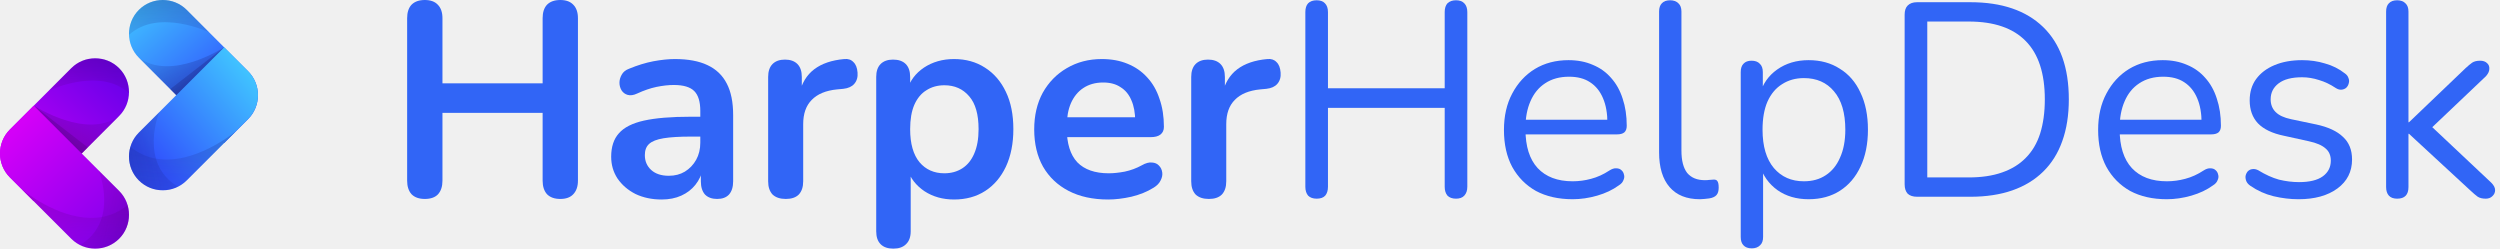
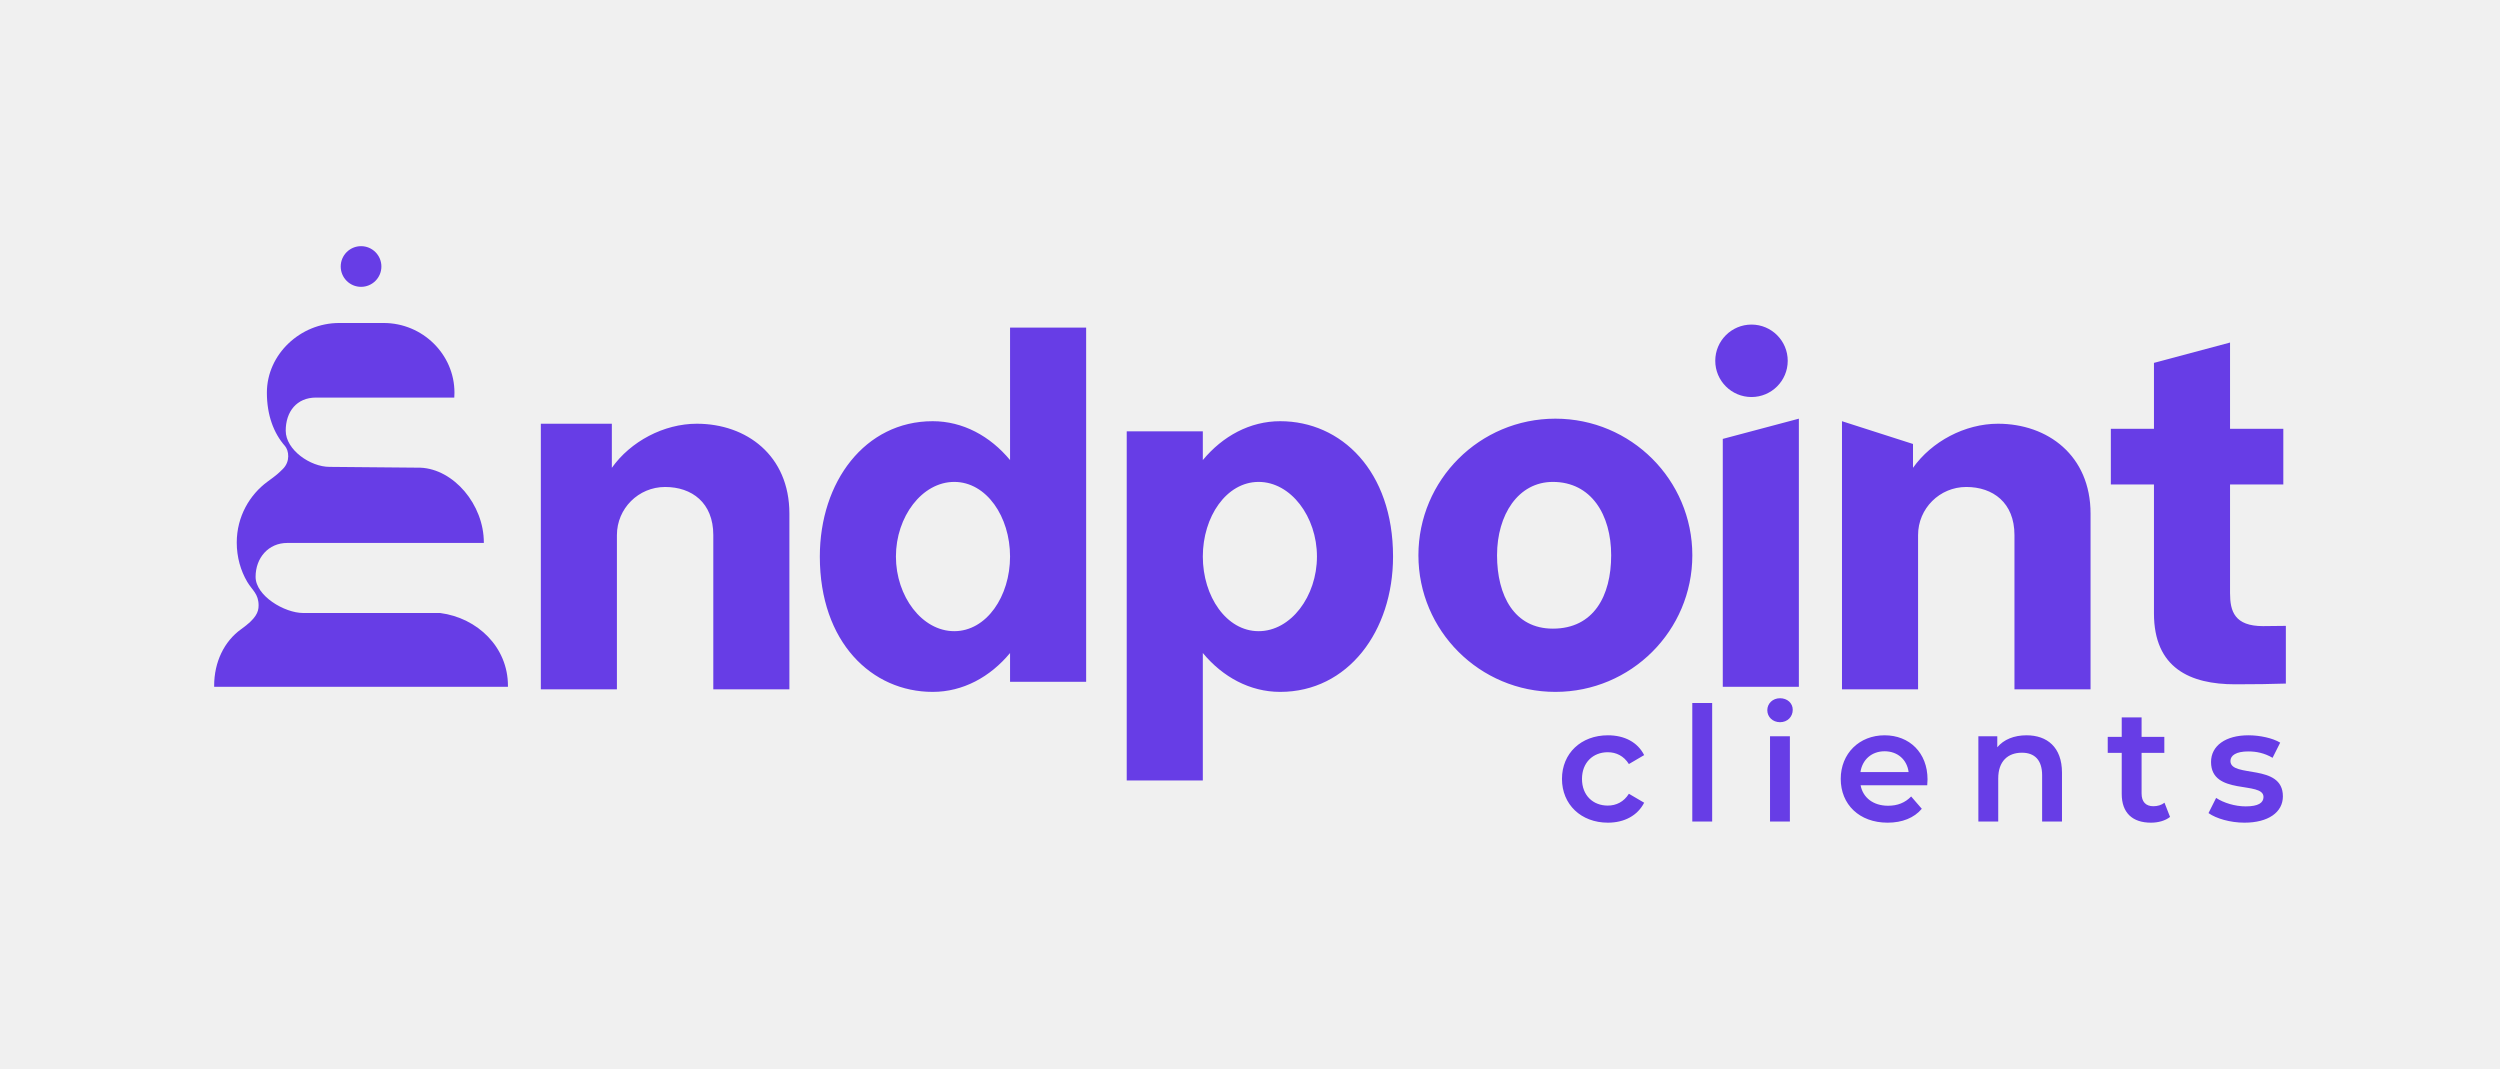
- <svg xmlns="http://www.w3.org/2000/svg" width="181" height="18" viewBox="0 0 181 18" fill="none">
-   <path d="M173.554 14.384C173.288 14.384 173.088 14.31 172.955 14.164C172.821 14.017 172.755 13.811 172.755 13.544V0.839C172.755 0.572 172.821 0.372 172.955 0.239C173.088 0.093 173.288 0.02 173.554 0.02C173.807 0.02 174.007 0.093 174.153 0.239C174.3 0.372 174.373 0.572 174.373 0.839V8.85H174.413L178.508 4.934C178.695 4.761 178.855 4.628 178.988 4.535C179.134 4.441 179.328 4.395 179.567 4.395C179.78 4.395 179.947 4.455 180.067 4.574C180.187 4.681 180.24 4.821 180.227 4.994C180.227 5.154 180.147 5.327 179.987 5.513L175.632 9.649V8.77L180.366 13.225C180.553 13.411 180.646 13.591 180.646 13.764C180.646 13.937 180.58 14.084 180.446 14.204C180.326 14.324 180.167 14.384 179.967 14.384C179.727 14.384 179.534 14.337 179.388 14.244C179.241 14.137 179.061 13.984 178.848 13.784L174.413 9.689H174.373V13.544C174.373 14.104 174.1 14.384 173.554 14.384Z" fill="#3165F6" />
-   <path d="M166.413 14.424C165.814 14.424 165.208 14.351 164.595 14.204C163.996 14.057 163.436 13.805 162.917 13.445C162.784 13.352 162.691 13.245 162.637 13.125C162.584 12.992 162.564 12.866 162.577 12.746C162.604 12.613 162.657 12.499 162.737 12.406C162.83 12.313 162.937 12.259 163.057 12.246C163.19 12.22 163.337 12.246 163.496 12.326C164.016 12.646 164.515 12.872 164.995 13.005C165.487 13.125 165.974 13.185 166.453 13.185C167.212 13.185 167.785 13.045 168.171 12.766C168.557 12.486 168.751 12.106 168.751 11.627C168.751 11.254 168.624 10.961 168.371 10.748C168.118 10.521 167.718 10.348 167.172 10.229L165.354 9.829C164.515 9.656 163.889 9.356 163.476 8.93C163.077 8.504 162.877 7.951 162.877 7.272C162.877 6.672 163.03 6.16 163.337 5.733C163.656 5.294 164.102 4.954 164.675 4.715C165.248 4.475 165.914 4.355 166.673 4.355C167.259 4.355 167.812 4.435 168.331 4.595C168.864 4.741 169.343 4.981 169.769 5.314C169.903 5.407 169.989 5.52 170.029 5.654C170.082 5.773 170.089 5.9 170.049 6.033C170.022 6.153 169.962 6.26 169.869 6.353C169.776 6.433 169.663 6.479 169.53 6.493C169.396 6.506 169.257 6.466 169.11 6.373C168.711 6.106 168.304 5.913 167.891 5.793C167.479 5.66 167.072 5.594 166.673 5.594C165.927 5.594 165.361 5.74 164.975 6.033C164.588 6.326 164.395 6.712 164.395 7.192C164.395 7.565 164.515 7.871 164.755 8.111C164.995 8.351 165.368 8.524 165.874 8.63L167.692 9.01C168.557 9.196 169.203 9.496 169.63 9.909C170.069 10.308 170.289 10.854 170.289 11.547C170.289 12.426 169.936 13.125 169.23 13.645C168.524 14.164 167.585 14.424 166.413 14.424Z" fill="#3165F6" />
-   <path d="M156.879 14.424C155.854 14.424 154.968 14.224 154.222 13.825C153.49 13.412 152.917 12.832 152.504 12.086C152.104 11.341 151.905 10.448 151.905 9.409C151.905 8.397 152.104 7.518 152.504 6.772C152.904 6.013 153.45 5.42 154.142 4.994C154.848 4.568 155.66 4.355 156.579 4.355C157.232 4.355 157.818 4.468 158.338 4.695C158.857 4.908 159.296 5.221 159.656 5.634C160.029 6.046 160.309 6.546 160.495 7.132C160.695 7.718 160.795 8.377 160.795 9.11C160.795 9.323 160.735 9.483 160.615 9.589C160.495 9.682 160.322 9.729 160.096 9.729H153.143V8.67H159.716L159.396 8.93C159.396 8.211 159.29 7.605 159.077 7.112C158.864 6.606 158.551 6.22 158.138 5.953C157.738 5.687 157.232 5.554 156.619 5.554C155.94 5.554 155.361 5.713 154.881 6.033C154.415 6.339 154.062 6.772 153.823 7.332C153.583 7.878 153.463 8.517 153.463 9.25V9.369C153.463 10.595 153.756 11.527 154.342 12.166C154.941 12.806 155.787 13.125 156.879 13.125C157.332 13.125 157.778 13.065 158.218 12.945C158.67 12.826 159.11 12.626 159.536 12.346C159.723 12.226 159.889 12.173 160.036 12.186C160.195 12.186 160.322 12.233 160.415 12.326C160.508 12.406 160.568 12.513 160.595 12.646C160.635 12.766 160.622 12.899 160.555 13.045C160.502 13.192 160.389 13.318 160.215 13.425C159.776 13.745 159.256 13.991 158.657 14.164C158.058 14.337 157.465 14.424 156.879 14.424Z" fill="#3165F6" />
-   <path d="M138.795 14.245C138.502 14.245 138.276 14.171 138.116 14.025C137.97 13.865 137.896 13.639 137.896 13.345V1.059C137.896 0.766 137.97 0.546 138.116 0.4C138.276 0.24 138.502 0.16 138.795 0.16H142.651C144.929 0.16 146.687 0.759 147.925 1.958C149.164 3.157 149.783 4.902 149.783 7.192C149.783 8.338 149.623 9.35 149.304 10.229C148.997 11.095 148.538 11.827 147.925 12.427C147.313 13.026 146.567 13.479 145.688 13.785C144.809 14.091 143.797 14.245 142.651 14.245H138.795ZM139.535 12.846H142.531C143.464 12.846 144.269 12.726 144.949 12.486C145.641 12.247 146.214 11.894 146.667 11.428C147.133 10.961 147.479 10.376 147.706 9.67C147.932 8.95 148.045 8.125 148.045 7.192C148.045 5.314 147.586 3.909 146.667 2.977C145.748 2.031 144.369 1.559 142.531 1.559H139.535V12.846Z" fill="#3165F6" />
-   <path d="M126.829 17.98C126.562 17.98 126.362 17.907 126.229 17.76C126.096 17.627 126.029 17.427 126.029 17.161V5.214C126.029 4.948 126.096 4.748 126.229 4.615C126.362 4.468 126.556 4.395 126.809 4.395C127.075 4.395 127.275 4.468 127.408 4.615C127.554 4.748 127.628 4.948 127.628 5.214V7.112L127.408 6.832C127.621 6.073 128.041 5.474 128.666 5.034C129.306 4.581 130.065 4.355 130.944 4.355C131.81 4.355 132.562 4.561 133.201 4.974C133.854 5.374 134.354 5.953 134.7 6.712C135.059 7.458 135.239 8.351 135.239 9.389C135.239 10.415 135.059 11.307 134.7 12.066C134.354 12.812 133.861 13.392 133.221 13.805C132.582 14.217 131.823 14.424 130.944 14.424C130.065 14.424 129.312 14.204 128.686 13.764C128.06 13.312 127.634 12.712 127.408 11.966H127.648V17.161C127.648 17.427 127.574 17.627 127.428 17.76C127.281 17.907 127.082 17.98 126.829 17.98ZM130.604 13.125C131.217 13.125 131.743 12.979 132.183 12.686C132.635 12.393 132.982 11.966 133.221 11.407C133.474 10.848 133.601 10.175 133.601 9.389C133.601 8.177 133.328 7.252 132.782 6.612C132.249 5.973 131.523 5.654 130.604 5.654C130.005 5.654 129.479 5.8 129.026 6.093C128.573 6.373 128.22 6.792 127.967 7.352C127.728 7.898 127.608 8.577 127.608 9.389C127.608 10.588 127.881 11.514 128.427 12.166C128.973 12.806 129.699 13.125 130.604 13.125Z" fill="#3165F6" />
-   <path d="M123.075 14.424C122.116 14.424 121.383 14.13 120.877 13.544C120.371 12.959 120.118 12.119 120.118 11.027V0.839C120.118 0.572 120.185 0.372 120.318 0.239C120.451 0.093 120.651 0.02 120.917 0.02C121.17 0.02 121.37 0.093 121.516 0.239C121.663 0.372 121.736 0.572 121.736 0.839V10.907C121.736 11.627 121.876 12.166 122.156 12.526C122.449 12.872 122.875 13.045 123.434 13.045C123.554 13.045 123.661 13.038 123.754 13.025C123.847 13.012 123.94 13.005 124.034 13.005C124.18 12.992 124.28 13.025 124.333 13.105C124.4 13.185 124.433 13.345 124.433 13.585C124.433 13.824 124.38 14.004 124.273 14.124C124.167 14.244 123.994 14.324 123.754 14.364C123.647 14.377 123.534 14.39 123.414 14.403C123.295 14.417 123.181 14.424 123.075 14.424Z" fill="#3165F6" />
-   <path d="M113.861 14.424C112.835 14.424 111.949 14.224 111.203 13.825C110.471 13.412 109.898 12.832 109.485 12.086C109.086 11.341 108.886 10.448 108.886 9.409C108.886 8.397 109.086 7.518 109.485 6.772C109.885 6.013 110.431 5.42 111.124 4.994C111.829 4.568 112.642 4.355 113.561 4.355C114.213 4.355 114.799 4.468 115.319 4.695C115.838 4.908 116.278 5.221 116.637 5.634C117.01 6.046 117.29 6.546 117.477 7.132C117.676 7.718 117.776 8.377 117.776 9.11C117.776 9.323 117.716 9.483 117.596 9.589C117.476 9.682 117.303 9.729 117.077 9.729H110.125V8.67H116.697L116.378 8.93C116.378 8.211 116.271 7.605 116.058 7.112C115.845 6.606 115.532 6.22 115.119 5.953C114.72 5.687 114.213 5.554 113.601 5.554C112.922 5.554 112.342 5.713 111.863 6.033C111.397 6.339 111.044 6.772 110.804 7.332C110.564 7.878 110.444 8.517 110.444 9.25V9.369C110.444 10.595 110.737 11.527 111.323 12.166C111.923 12.806 112.768 13.125 113.861 13.125C114.313 13.125 114.76 13.065 115.199 12.945C115.652 12.826 116.091 12.626 116.518 12.346C116.704 12.226 116.871 12.173 117.017 12.186C117.177 12.186 117.303 12.233 117.397 12.326C117.49 12.406 117.55 12.513 117.576 12.646C117.616 12.766 117.603 12.899 117.536 13.045C117.483 13.192 117.37 13.318 117.197 13.425C116.757 13.745 116.238 13.991 115.639 14.164C115.039 14.337 114.447 14.424 113.861 14.424Z" fill="#3165F6" />
-   <path d="M95.326 14.384C95.06 14.384 94.853 14.31 94.707 14.164C94.574 14.004 94.507 13.791 94.507 13.524V0.879C94.507 0.599 94.574 0.386 94.707 0.239C94.853 0.093 95.06 0.02 95.326 0.02C95.593 0.02 95.792 0.093 95.926 0.239C96.072 0.386 96.145 0.599 96.145 0.879V6.392H104.596V0.879C104.596 0.599 104.663 0.386 104.796 0.239C104.942 0.093 105.149 0.02 105.415 0.02C105.681 0.02 105.881 0.093 106.014 0.239C106.161 0.386 106.234 0.599 106.234 0.879V13.524C106.234 13.791 106.161 14.004 106.014 14.164C105.881 14.31 105.681 14.384 105.415 14.384C105.149 14.384 104.942 14.31 104.796 14.164C104.663 14.004 104.596 13.791 104.596 13.524V7.811H96.145V13.524C96.145 13.791 96.079 14.004 95.946 14.164C95.812 14.31 95.606 14.384 95.326 14.384Z" fill="#3165F6" />
-   <path d="M87.523 14.404C87.11 14.404 86.79 14.297 86.564 14.084C86.351 13.857 86.244 13.538 86.244 13.125V5.573C86.244 5.161 86.351 4.848 86.564 4.634C86.777 4.421 87.077 4.315 87.463 4.315C87.849 4.315 88.149 4.421 88.362 4.634C88.575 4.848 88.682 5.161 88.682 5.573V6.832H88.482C88.668 6.033 89.035 5.427 89.581 5.014C90.127 4.601 90.853 4.355 91.758 4.275C92.038 4.248 92.258 4.321 92.418 4.495C92.591 4.654 92.691 4.907 92.717 5.254C92.744 5.587 92.664 5.86 92.477 6.073C92.304 6.273 92.038 6.393 91.678 6.432L91.239 6.472C90.426 6.552 89.814 6.805 89.401 7.232C88.988 7.644 88.781 8.23 88.781 8.99V13.125C88.781 13.538 88.675 13.857 88.462 14.084C88.249 14.297 87.936 14.404 87.523 14.404Z" fill="#3165F6" />
-   <path d="M80.231 14.444C79.126 14.444 78.173 14.238 77.374 13.825C76.575 13.412 75.956 12.826 75.516 12.067C75.09 11.308 74.877 10.409 74.877 9.37C74.877 8.358 75.084 7.472 75.496 6.713C75.923 5.954 76.502 5.361 77.234 4.935C77.98 4.495 78.826 4.275 79.772 4.275C80.464 4.275 81.084 4.389 81.63 4.615C82.189 4.841 82.662 5.168 83.048 5.594C83.448 6.02 83.747 6.54 83.947 7.152C84.16 7.752 84.267 8.431 84.267 9.19C84.267 9.43 84.18 9.616 84.007 9.749C83.847 9.869 83.614 9.929 83.308 9.929H76.895V8.491H82.509L82.189 8.79C82.189 8.178 82.096 7.665 81.909 7.252C81.736 6.839 81.476 6.526 81.13 6.313C80.797 6.087 80.378 5.973 79.871 5.973C79.312 5.973 78.833 6.107 78.433 6.373C78.047 6.626 77.747 6.992 77.534 7.472C77.334 7.938 77.234 8.497 77.234 9.15V9.29C77.234 10.382 77.487 11.201 77.994 11.747C78.513 12.28 79.272 12.546 80.271 12.546C80.617 12.546 81.004 12.506 81.43 12.426C81.869 12.333 82.282 12.18 82.668 11.967C82.948 11.807 83.195 11.74 83.408 11.767C83.621 11.78 83.787 11.854 83.907 11.987C84.04 12.12 84.12 12.287 84.147 12.486C84.173 12.673 84.133 12.866 84.027 13.066C83.934 13.265 83.767 13.438 83.528 13.585C83.061 13.878 82.522 14.098 81.909 14.244C81.31 14.377 80.751 14.444 80.231 14.444Z" fill="#3165F6" />
-   <path d="M64.676 18C64.277 18 63.97 17.894 63.757 17.68C63.544 17.467 63.438 17.154 63.438 16.741V5.574C63.438 5.161 63.544 4.848 63.757 4.635C63.97 4.422 64.27 4.315 64.656 4.315C65.056 4.315 65.362 4.422 65.575 4.635C65.788 4.848 65.895 5.161 65.895 5.574V7.132L65.675 6.533C65.875 5.854 66.281 5.308 66.894 4.895C67.52 4.482 68.246 4.275 69.071 4.275C69.924 4.275 70.67 4.482 71.309 4.895C71.962 5.308 72.468 5.894 72.827 6.653C73.187 7.399 73.367 8.298 73.367 9.35C73.367 10.389 73.187 11.294 72.827 12.067C72.468 12.826 71.968 13.412 71.329 13.825C70.69 14.238 69.937 14.444 69.071 14.444C68.259 14.444 67.546 14.244 66.934 13.845C66.321 13.432 65.908 12.899 65.695 12.246H65.935V16.741C65.935 17.154 65.822 17.467 65.595 17.68C65.382 17.894 65.076 18 64.676 18ZM68.372 12.546C68.865 12.546 69.298 12.426 69.671 12.187C70.044 11.947 70.33 11.594 70.53 11.128C70.743 10.648 70.849 10.056 70.849 9.35C70.849 8.284 70.623 7.492 70.17 6.972C69.717 6.44 69.118 6.173 68.372 6.173C67.879 6.173 67.447 6.293 67.074 6.533C66.701 6.759 66.408 7.112 66.195 7.592C65.995 8.058 65.895 8.644 65.895 9.35C65.895 10.402 66.121 11.201 66.574 11.747C67.027 12.28 67.626 12.546 68.372 12.546Z" fill="#3165F6" />
-   <path d="M56.893 14.404C56.48 14.404 56.16 14.297 55.934 14.084C55.721 13.857 55.614 13.538 55.614 13.125V5.573C55.614 5.161 55.721 4.848 55.934 4.634C56.147 4.421 56.447 4.315 56.833 4.315C57.219 4.315 57.519 4.421 57.732 4.634C57.945 4.848 58.051 5.161 58.051 5.573V6.832H57.852C58.038 6.033 58.404 5.427 58.951 5.014C59.497 4.601 60.222 4.355 61.128 4.275C61.408 4.248 61.628 4.321 61.787 4.495C61.961 4.654 62.06 4.907 62.087 5.254C62.114 5.587 62.034 5.86 61.847 6.073C61.674 6.273 61.408 6.393 61.048 6.432L60.609 6.472C59.796 6.552 59.184 6.805 58.771 7.232C58.358 7.644 58.151 8.23 58.151 8.99V13.125C58.151 13.538 58.045 13.857 57.832 14.084C57.619 14.297 57.306 14.404 56.893 14.404Z" fill="#3165F6" />
-   <path d="M47.905 14.444C47.199 14.444 46.567 14.311 46.007 14.044C45.461 13.765 45.029 13.392 44.709 12.926C44.403 12.46 44.249 11.934 44.249 11.348C44.249 10.628 44.436 10.062 44.809 9.649C45.182 9.223 45.788 8.917 46.627 8.73C47.466 8.544 48.591 8.451 50.003 8.451H51.002V9.889H50.023C49.197 9.889 48.538 9.929 48.045 10.009C47.552 10.089 47.199 10.229 46.986 10.429C46.787 10.615 46.687 10.881 46.687 11.228C46.687 11.667 46.84 12.027 47.146 12.306C47.453 12.586 47.879 12.726 48.425 12.726C48.864 12.726 49.251 12.626 49.584 12.426C49.93 12.213 50.203 11.927 50.403 11.567C50.602 11.208 50.702 10.795 50.702 10.329V8.031C50.702 7.365 50.556 6.886 50.263 6.593C49.97 6.3 49.477 6.153 48.784 6.153C48.398 6.153 47.979 6.2 47.526 6.293C47.086 6.386 46.62 6.546 46.127 6.773C45.874 6.892 45.648 6.926 45.448 6.872C45.262 6.819 45.115 6.713 45.008 6.553C44.902 6.38 44.849 6.193 44.849 5.993C44.849 5.794 44.902 5.601 45.008 5.414C45.115 5.214 45.295 5.068 45.548 4.975C46.161 4.722 46.747 4.542 47.306 4.435C47.879 4.329 48.398 4.275 48.864 4.275C49.823 4.275 50.609 4.422 51.222 4.715C51.848 5.008 52.314 5.454 52.62 6.053C52.926 6.639 53.08 7.399 53.08 8.331V13.126C53.08 13.538 52.98 13.858 52.78 14.085C52.58 14.298 52.294 14.404 51.921 14.404C51.548 14.404 51.255 14.298 51.042 14.085C50.842 13.858 50.742 13.538 50.742 13.126V12.167H50.902C50.809 12.633 50.622 13.039 50.343 13.385C50.076 13.718 49.737 13.978 49.324 14.164C48.911 14.351 48.438 14.444 47.905 14.444Z" fill="#3165F6" />
-   <path d="M30.756 14.404C30.343 14.404 30.023 14.291 29.797 14.064C29.584 13.825 29.477 13.498 29.477 13.085V1.319C29.477 0.892 29.584 0.566 29.797 0.34C30.023 0.113 30.343 0 30.756 0C31.169 0 31.482 0.113 31.695 0.34C31.921 0.566 32.034 0.892 32.034 1.319V6.033H39.286V1.319C39.286 0.892 39.393 0.566 39.606 0.34C39.832 0.113 40.152 0 40.565 0C40.978 0 41.291 0.113 41.504 0.34C41.73 0.566 41.843 0.892 41.843 1.319V13.085C41.843 13.498 41.73 13.825 41.504 14.064C41.291 14.291 40.978 14.404 40.565 14.404C40.152 14.404 39.832 14.291 39.606 14.064C39.393 13.825 39.286 13.498 39.286 13.085V8.171H32.034V13.085C32.034 13.498 31.928 13.825 31.715 14.064C31.502 14.291 31.182 14.404 30.756 14.404Z" fill="#3165F6" />
-   <mask id="mask0_1344_9752" style="mask-type:luminance" maskUnits="userSpaceOnUse" x="0" y="4" width="10" height="11">
-     <path d="M8.624 8.401C9.577 7.448 9.577 5.89 8.624 4.937C7.67 3.983 6.112 3.983 5.159 4.937L0.715 9.381C-0.238 10.334 -0.238 11.892 0.715 12.845L2.447 14.578L8.624 8.401Z" fill="white" />
-   </mask>
-   <g mask="url(#mask0_1344_9752)">
-     <path d="M9.577 3.984H-0.237V14.578H9.577V3.984Z" fill="url(#paint0_linear_1344_9752)" />
-   </g>
-   <mask id="mask1_1344_9752" style="mask-type:luminance" maskUnits="userSpaceOnUse" x="2" y="7" width="7" height="5">
-     <path d="M8.624 7.646H2.449V11.909H8.624V7.646Z" fill="url(#paint1_linear_1344_9752)" />
-   </mask>
-   <g mask="url(#mask1_1344_9752)">
-     <path fill-rule="evenodd" clip-rule="evenodd" d="M8.624 8.402L5.117 11.909L2.449 7.646C2.54 7.704 6.287 10.118 8.624 8.402Z" fill="#500078" />
-   </g>
-   <mask id="mask2_1344_9752" style="mask-type:luminance" maskUnits="userSpaceOnUse" x="0" y="7" width="10" height="12">
-     <path d="M8.624 17.285C9.577 16.332 9.577 14.774 8.624 13.821L2.447 7.645L0.715 9.377C-0.238 10.33 -0.238 11.888 0.715 12.841L5.159 17.285C6.112 18.239 7.67 18.239 8.624 17.285Z" fill="white" />
-   </mask>
-   <g mask="url(#mask2_1344_9752)">
-     <path d="M9.577 7.646H-0.237V18.239H9.577V7.646Z" fill="url(#paint2_linear_1344_9752)" />
-   </g>
-   <mask id="mask3_1344_9752" style="mask-type:luminance" maskUnits="userSpaceOnUse" x="5" y="12" width="5" height="6">
-     <path d="M9.339 12.346H5.789V18H9.339V12.346Z" fill="url(#paint3_linear_1344_9752)" />
-   </mask>
-   <g mask="url(#mask3_1344_9752)">
-     <path fill-rule="evenodd" clip-rule="evenodd" d="M8.623 17.285C9.577 16.332 9.577 14.774 8.623 13.82L7.148 12.345C7.148 12.345 8.661 16.029 5.788 17.739C6.706 18.199 7.859 18.047 8.622 17.284" fill="#500078" />
-   </g>
-   <mask id="mask4_1344_9752" style="mask-type:luminance" maskUnits="userSpaceOnUse" x="2" y="7" width="5" height="5">
-     <path d="M6.353 7.645H2.448V11.111H6.353V7.645Z" fill="url(#paint4_linear_1344_9752)" />
-   </mask>
-   <g mask="url(#mask4_1344_9752)">
-     <path fill-rule="evenodd" clip-rule="evenodd" d="M2.448 7.645L6.353 10.672L5.914 11.111L2.448 7.645Z" fill="#500078" />
-   </g>
-   <mask id="mask5_1344_9752" style="mask-type:luminance" maskUnits="userSpaceOnUse" x="1" y="13" width="9" height="5">
-     <path d="M9.339 13.727H1.602V18H9.339V13.727Z" fill="url(#paint5_linear_1344_9752)" />
-   </mask>
-   <g mask="url(#mask5_1344_9752)">
-     <path fill-rule="evenodd" clip-rule="evenodd" d="M9.237 14.849C6.988 16.696 4.101 15.37 2.596 14.429C2.052 14.088 1.689 13.799 1.602 13.727L2.45 14.575L5.159 17.285C6.112 18.238 7.67 18.238 8.624 17.285C9.28 16.628 9.484 15.684 9.237 14.849Z" fill="#500078" />
-   </g>
-   <mask id="mask6_1344_9752" style="mask-type:luminance" maskUnits="userSpaceOnUse" x="3" y="4" width="7" height="3">
-     <path d="M9.339 4.223H3.535V6.749H9.339V4.223Z" fill="url(#paint6_linear_1344_9752)" />
-   </mask>
-   <g mask="url(#mask6_1344_9752)">
-     <path fill-rule="evenodd" clip-rule="evenodd" d="M3.534 6.562C3.534 6.562 7.221 4.798 9.337 6.749C9.358 6.095 9.121 5.434 8.624 4.937C7.67 3.983 6.112 3.983 5.159 4.937L3.533 6.562H3.534Z" fill="#500078" />
-   </g>
-   <mask id="mask7_1344_9752" style="mask-type:luminance" maskUnits="userSpaceOnUse" x="9" y="0" width="10" height="11">
-     <path d="M10.054 4.179C9.1 3.226 9.1 1.668 10.054 0.715C11.007 -0.238 12.565 -0.238 13.518 0.715L17.962 5.159C18.916 6.112 18.916 7.67 17.962 8.624L16.23 10.356L10.054 4.179Z" fill="white" />
-   </mask>
-   <g mask="url(#mask7_1344_9752)">
-     <path d="M18.914 -0.238H9.1V10.355H18.914V-0.238Z" fill="url(#paint7_linear_1344_9752)" />
-   </g>
-   <mask id="mask8_1344_9752" style="mask-type:luminance" maskUnits="userSpaceOnUse" x="10" y="3" width="7" height="5">
-     <path d="M16.228 3.423H10.054V7.685H16.228V3.423Z" fill="url(#paint8_linear_1344_9752)" />
-   </mask>
-   <g mask="url(#mask8_1344_9752)">
-     <path fill-rule="evenodd" clip-rule="evenodd" d="M10.054 4.18L13.561 7.687L16.228 3.425C16.137 3.483 12.39 5.897 10.054 4.18Z" fill="#1A237E" />
-   </g>
-   <mask id="mask9_1344_9752" style="mask-type:luminance" maskUnits="userSpaceOnUse" x="9" y="3" width="10" height="11">
-     <path d="M10.054 9.598C9.1 10.552 9.1 12.11 10.054 13.063C11.007 14.016 12.565 14.016 13.518 13.063L17.962 8.619C18.916 7.666 18.916 6.107 17.962 5.154L16.23 3.422L10.054 9.598Z" fill="white" />
-   </mask>
-   <g mask="url(#mask9_1344_9752)">
-     <path d="M18.914 3.422H9.1V14.015H18.914V3.422Z" fill="url(#paint9_linear_1344_9752)" />
-   </g>
-   <mask id="mask10_1344_9752" style="mask-type:luminance" maskUnits="userSpaceOnUse" x="9" y="8" width="4" height="6">
-     <path d="M12.888 8.123H9.339V13.777H12.888V8.123Z" fill="url(#paint10_linear_1344_9752)" />
-   </mask>
-   <g mask="url(#mask10_1344_9752)">
-     <path fill-rule="evenodd" clip-rule="evenodd" d="M10.054 13.063C9.1 12.11 9.1 10.552 10.054 9.599L11.529 8.123C11.529 8.123 10.016 11.808 12.889 13.517C11.972 13.977 10.818 13.826 10.055 13.062" fill="#1A237E" />
-   </g>
-   <mask id="mask11_1344_9752" style="mask-type:luminance" maskUnits="userSpaceOnUse" x="12" y="3" width="5" height="4">
-     <path d="M16.229 3.422H12.324V6.889H16.229V3.422Z" fill="url(#paint11_linear_1344_9752)" />
-   </mask>
-   <g mask="url(#mask11_1344_9752)">
-     <path fill-rule="evenodd" clip-rule="evenodd" d="M16.229 3.422L12.324 6.45L12.763 6.889L16.229 3.422Z" fill="#1A237E" />
-   </g>
-   <mask id="mask12_1344_9752" style="mask-type:luminance" maskUnits="userSpaceOnUse" x="9" y="9" width="9" height="5">
-     <path d="M17.076 9.506H9.339V13.778H17.076V9.506Z" fill="url(#paint12_linear_1344_9752)" />
-   </mask>
-   <g mask="url(#mask12_1344_9752)">
-     <path fill-rule="evenodd" clip-rule="evenodd" d="M9.441 10.626C11.69 12.473 14.577 11.146 16.081 10.206C16.625 9.865 16.989 9.575 17.076 9.504L16.228 10.352L13.518 13.062C12.565 14.015 11.007 14.015 10.054 13.062C9.397 12.405 9.193 11.461 9.442 10.626" fill="#1A237E" />
-   </g>
-   <mask id="mask13_1344_9752" style="mask-type:luminance" maskUnits="userSpaceOnUse" x="9" y="0" width="7" height="3">
-     <path d="M15.143 0H9.339V2.526H15.143V0Z" fill="url(#paint13_linear_1344_9752)" />
-   </mask>
-   <g mask="url(#mask13_1344_9752)">
-     <path fill-rule="evenodd" clip-rule="evenodd" d="M15.143 2.341C15.143 2.341 11.456 0.576 9.34 2.527C9.319 1.873 9.556 1.212 10.053 0.715C11.007 -0.238 12.565 -0.238 13.518 0.715L15.144 2.341H15.143Z" fill="#1A237E" />
-   </g>
-   <defs>
-     <linearGradient id="paint0_linear_1344_9752" x1="9.057" y1="4.663" x2="0.248" y2="13.937" gradientUnits="userSpaceOnUse">
-       <stop stop-color="#6200E9" />
-       <stop offset="1" stop-color="#D400F8" />
-     </linearGradient>
-     <linearGradient id="paint1_linear_1344_9752" x1="2.326" y1="16.852" x2="6.906" y2="6.761" gradientUnits="userSpaceOnUse">
-       <stop stop-color="white" />
-       <stop offset="1" />
-     </linearGradient>
-     <linearGradient id="paint2_linear_1344_9752" x1="11.637" y1="19.879" x2="1.043" y2="9.33" gradientUnits="userSpaceOnUse">
-       <stop stop-color="#6200E9" />
-       <stop offset="1" stop-color="#D400F8" />
-     </linearGradient>
-     <linearGradient id="paint3_linear_1344_9752" x1="23.273" y1="18.701" x2="4.102" y2="14.396" gradientUnits="userSpaceOnUse">
-       <stop stop-color="white" />
-       <stop offset="1" />
-     </linearGradient>
-     <linearGradient id="paint4_linear_1344_9752" x1="1.911" y1="12.552" x2="5.654" y2="7.779" gradientUnits="userSpaceOnUse">
-       <stop stop-color="white" />
-       <stop offset="1" />
-     </linearGradient>
-     <linearGradient id="paint5_linear_1344_9752" x1="4.444" y1="-0.759" x2="5.646" y2="18.723" gradientUnits="userSpaceOnUse">
-       <stop stop-color="white" />
-       <stop offset="1" />
-     </linearGradient>
-     <linearGradient id="paint6_linear_1344_9752" x1="6.726" y1="-3.961" x2="6.359" y2="8.011" gradientUnits="userSpaceOnUse">
-       <stop stop-color="white" />
-       <stop offset="1" />
-     </linearGradient>
-     <linearGradient id="paint7_linear_1344_9752" x1="15.864" y1="7.227" x2="9.85" y2="0.203" gradientUnits="userSpaceOnUse">
-       <stop stop-color="#304FFD" />
-       <stop offset="1" stop-color="#40C3FF" />
-     </linearGradient>
-     <linearGradient id="paint8_linear_1344_9752" x1="16.35" y1="12.63" x2="11.772" y2="2.538" gradientUnits="userSpaceOnUse">
-       <stop stop-color="white" />
-       <stop offset="1" />
-     </linearGradient>
-     <linearGradient id="paint9_linear_1344_9752" x1="10.679" y1="11.583" x2="18.021" y2="5.265" gradientUnits="userSpaceOnUse">
-       <stop stop-color="#304FFD" />
-       <stop offset="1" stop-color="#40C3FF" />
-     </linearGradient>
-     <linearGradient id="paint10_linear_1344_9752" x1="-4.594" y1="14.478" x2="14.577" y2="10.173" gradientUnits="userSpaceOnUse">
-       <stop stop-color="white" />
-       <stop offset="1" />
-     </linearGradient>
-     <linearGradient id="paint11_linear_1344_9752" x1="16.766" y1="8.33" x2="13.023" y2="3.557" gradientUnits="userSpaceOnUse">
-       <stop stop-color="white" />
-       <stop offset="1" />
-     </linearGradient>
-     <linearGradient id="paint12_linear_1344_9752" x1="14.233" y1="-4.981" x2="13.031" y2="14.5" gradientUnits="userSpaceOnUse">
-       <stop stop-color="white" />
-       <stop offset="1" />
-     </linearGradient>
-     <linearGradient id="paint13_linear_1344_9752" x1="11.95" y1="-8.183" x2="12.32" y2="3.789" gradientUnits="userSpaceOnUse">
-       <stop stop-color="white" />
-       <stop offset="1" />
-     </linearGradient>
-   </defs>
+ <svg xmlns="http://www.w3.org/2000/svg" width="1656" height="708" viewBox="0 0 1656 708" fill="none">
+   <path d="M291.528 406.05H200.85C188.388 406.05 169.302 394.644 169.302 382.1C169.302 369.56 177.79 359.65 190.256 359.65H320.49C320.49 359.56 320.498 359.482 320.498 359.396C320.498 334.2 300.548 310.782 278.578 309.798L218.274 309.258C205.562 309.258 189.26 297.978 189.26 285.306C189.26 272.624 196.582 263.35 209.29 263.35H300.916C300.994 262.27 301.036 261.19 301.036 260.098C301.036 234.606 279.792 213.952 254.192 213.952H224.63C199.034 213.952 176.782 234.606 176.782 260.098C176.782 275.012 181.296 286.9 188.706 295.364C191.362 298.406 192.452 305.708 187.268 310.744C184.33 313.596 183.736 314.29 177.288 318.98C165.452 327.608 156.824 342.126 156.824 359.392C156.824 369.048 159.392 378.01 163.796 385.45C167.152 391.106 171.298 393.322 171.298 401.06C171.298 405.552 169.514 409.794 159.846 416.688C148.4 424.836 141.858 438.692 141.858 454.2C141.858 454.454 141.876 454.696 141.876 454.95H336.45C336.45 454.696 336.464 454.454 336.464 454.2C336.46 428.708 316.324 409.278 291.528 406.05Z" fill="#673DE6" />
+   <path d="M239.166 163.058C231.72 163.058 225.69 169.088 225.69 176.532C225.69 183.966 231.722 190.006 239.166 190.006C246.6 190.006 252.636 183.964 252.636 176.532C252.636 169.088 246.6 163.058 239.166 163.058Z" fill="#673DE6" />
+   <path fill-rule="evenodd" clip-rule="evenodd" d="M461.57 280.678C439.718 280.678 417.666 292.404 405.286 309.886V280.678H358.244V456.634H408.646V354.412C408.646 336.828 422.938 322.572 440.568 322.572C458.198 322.572 472.49 332.918 472.49 354.412V456.634H522.892V340.168C522.892 301.724 494.51 280.678 461.57 280.678ZM669.06 304.75C655.868 288.832 637.782 279.002 617.818 279.002C572.974 279.002 543.054 319.14 543.054 368.652C543.054 425.43 577.454 458.308 617.818 458.308C637.782 458.308 655.868 448.476 669.06 432.558V451.604H719.462V216.998H669.06V304.75ZM632.1 418.09C610.758 418.09 593.458 395.032 593.458 368.652C593.458 342.276 610.758 319.218 632.1 319.218C653.44 319.218 669.06 342.276 669.06 368.652C669.06 395.032 653.44 418.09 632.1 418.09ZM1323.46 280.678C1301.6 280.678 1279.55 292.404 1267.17 309.886V294.084L1220.13 279.002V456.632H1257.09H1270.53V354.41C1270.53 336.826 1284.82 322.57 1302.45 322.57C1320.08 322.57 1334.38 332.916 1334.38 354.41V456.632H1384.78V340.166C1384.78 301.724 1356.39 280.678 1323.46 280.678ZM1141.17 454.958H1191.57V277.328L1141.17 290.732V454.958ZM847.99 279.002C828.026 279.002 809.938 288.832 796.748 304.75V285.704H746.344V516.96H796.748V432.558C809.938 448.476 828.026 458.308 847.99 458.308C892.834 458.308 922.754 418.168 922.754 368.652C922.754 311.878 888.354 279.002 847.99 279.002ZM833.708 418.09C812.368 418.09 796.748 395.032 796.748 368.652C796.748 342.276 812.37 319.218 833.708 319.218C855.05 319.218 872.35 342.276 872.35 368.652C872.352 395.032 855.05 418.09 833.708 418.09ZM1499.02 414.738C1480.24 414.738 1477.18 404.984 1477.18 392.952V320.894H1512.47V284.026H1477.18V226.892L1426.78 240.37V284.026H1398.22V320.894H1426.78V406.28C1426.78 442.644 1450.85 453.28 1480.54 453.28C1493.7 453.28 1504.8 453.116 1514.15 452.796V414.578C1509.78 414.684 1504.78 414.738 1499.02 414.738ZM1030.28 277.326C980.174 277.326 939.556 317.84 939.556 367.816C939.556 417.792 980.176 458.308 1030.28 458.308C1080.38 458.308 1121 417.792 1121 367.816C1121 317.84 1080.38 277.326 1030.28 277.326ZM1028.6 416.414C1003.15 416.414 991.64 394.656 991.64 367.816C991.64 340.976 1005.67 319.218 1028.6 319.218C1054.05 319.218 1067.24 340.976 1067.24 367.816C1067.24 394.656 1055.73 416.414 1028.6 416.414Z" fill="#673DE6" />
+   <path fill-rule="evenodd" clip-rule="evenodd" d="M1064.97 498.278C1070.56 498.278 1075.61 500.712 1078.98 506.106L1089.09 500.18C1084.77 491.61 1076.03 487.058 1065.08 487.058C1047.28 487.058 1034.65 499.016 1034.65 515.948C1034.65 532.878 1047.28 544.94 1065.08 544.94C1076.03 544.94 1084.77 540.178 1089.09 531.714L1078.98 525.788C1075.61 531.186 1070.56 533.62 1064.97 533.62C1055.29 533.62 1047.91 526.952 1047.91 515.948C1047.91 505.05 1055.29 498.278 1064.97 498.278ZM1120.97 544.2H1134.14V465.684H1120.97V544.2ZM1172.46 544.2H1185.62V487.696H1172.46V544.2ZM1179.09 462.508C1174.24 462.508 1170.66 466 1170.66 470.446C1170.66 474.892 1174.24 478.384 1179.09 478.384C1184.04 478.384 1187.51 474.782 1187.51 470.13C1187.51 465.79 1183.93 462.508 1179.09 462.508ZM1248.36 487.058C1231.62 487.058 1219.3 499.12 1219.3 515.948C1219.3 532.772 1231.51 544.94 1250.37 544.94C1260.05 544.94 1267.95 541.764 1273 535.736L1265.95 527.584C1261.95 531.712 1257 533.724 1250.68 533.724C1240.89 533.724 1234.04 528.432 1232.46 520.178H1276.59C1276.69 518.908 1276.8 517.322 1276.8 516.264C1276.79 498.594 1264.79 487.058 1248.36 487.058ZM1232.36 511.398C1233.62 503.144 1239.83 497.64 1248.36 497.64C1257 497.64 1263.21 503.25 1264.26 511.398H1232.36ZM1342.38 487.058C1334.16 487.058 1327.32 489.812 1323 494.996V487.696H1310.47V544.2H1323.63V515.63C1323.63 504.31 1329.95 498.594 1339.32 498.594C1347.75 498.594 1352.7 503.462 1352.7 513.512V544.2H1365.86V511.82C1365.86 494.786 1355.86 487.058 1342.38 487.058ZM1426.38 534.042C1421.33 534.042 1418.59 531.078 1418.59 525.578V498.7H1433.65V488.118H1418.59V475.208H1405.43V488.118H1396.16V498.7H1405.43V525.896C1405.43 538.38 1412.48 544.942 1424.81 544.942C1429.54 544.942 1434.28 543.672 1437.44 541.134L1433.76 531.716C1431.75 533.3 1429.12 534.042 1426.38 534.042ZM1477.44 504.098C1477.44 500.39 1481.23 497.746 1489.23 497.746C1494.6 497.746 1499.97 498.804 1505.35 501.98L1510.4 491.926C1505.35 488.86 1496.81 487.058 1489.34 487.058C1474.18 487.058 1464.59 494.042 1464.59 504.73C1464.59 527.27 1499.34 517.112 1499.34 527.906C1499.34 531.82 1495.87 534.148 1487.55 534.148C1480.49 534.148 1472.91 531.82 1467.96 528.538L1462.91 538.592C1467.96 542.19 1477.34 544.94 1486.71 544.94C1502.5 544.94 1512.19 538.062 1512.19 527.48C1512.19 505.368 1477.44 515.524 1477.44 504.098Z" fill="#673DE6" />
+   <path d="M1160.19 262.994C1173.44 262.994 1184.19 252.25 1184.19 238.996C1184.19 225.742 1173.44 214.998 1160.19 214.998C1146.94 214.998 1136.19 225.742 1136.19 238.996C1136.19 252.25 1146.94 262.994 1160.19 262.994Z" fill="#673DE6" />
</svg>
